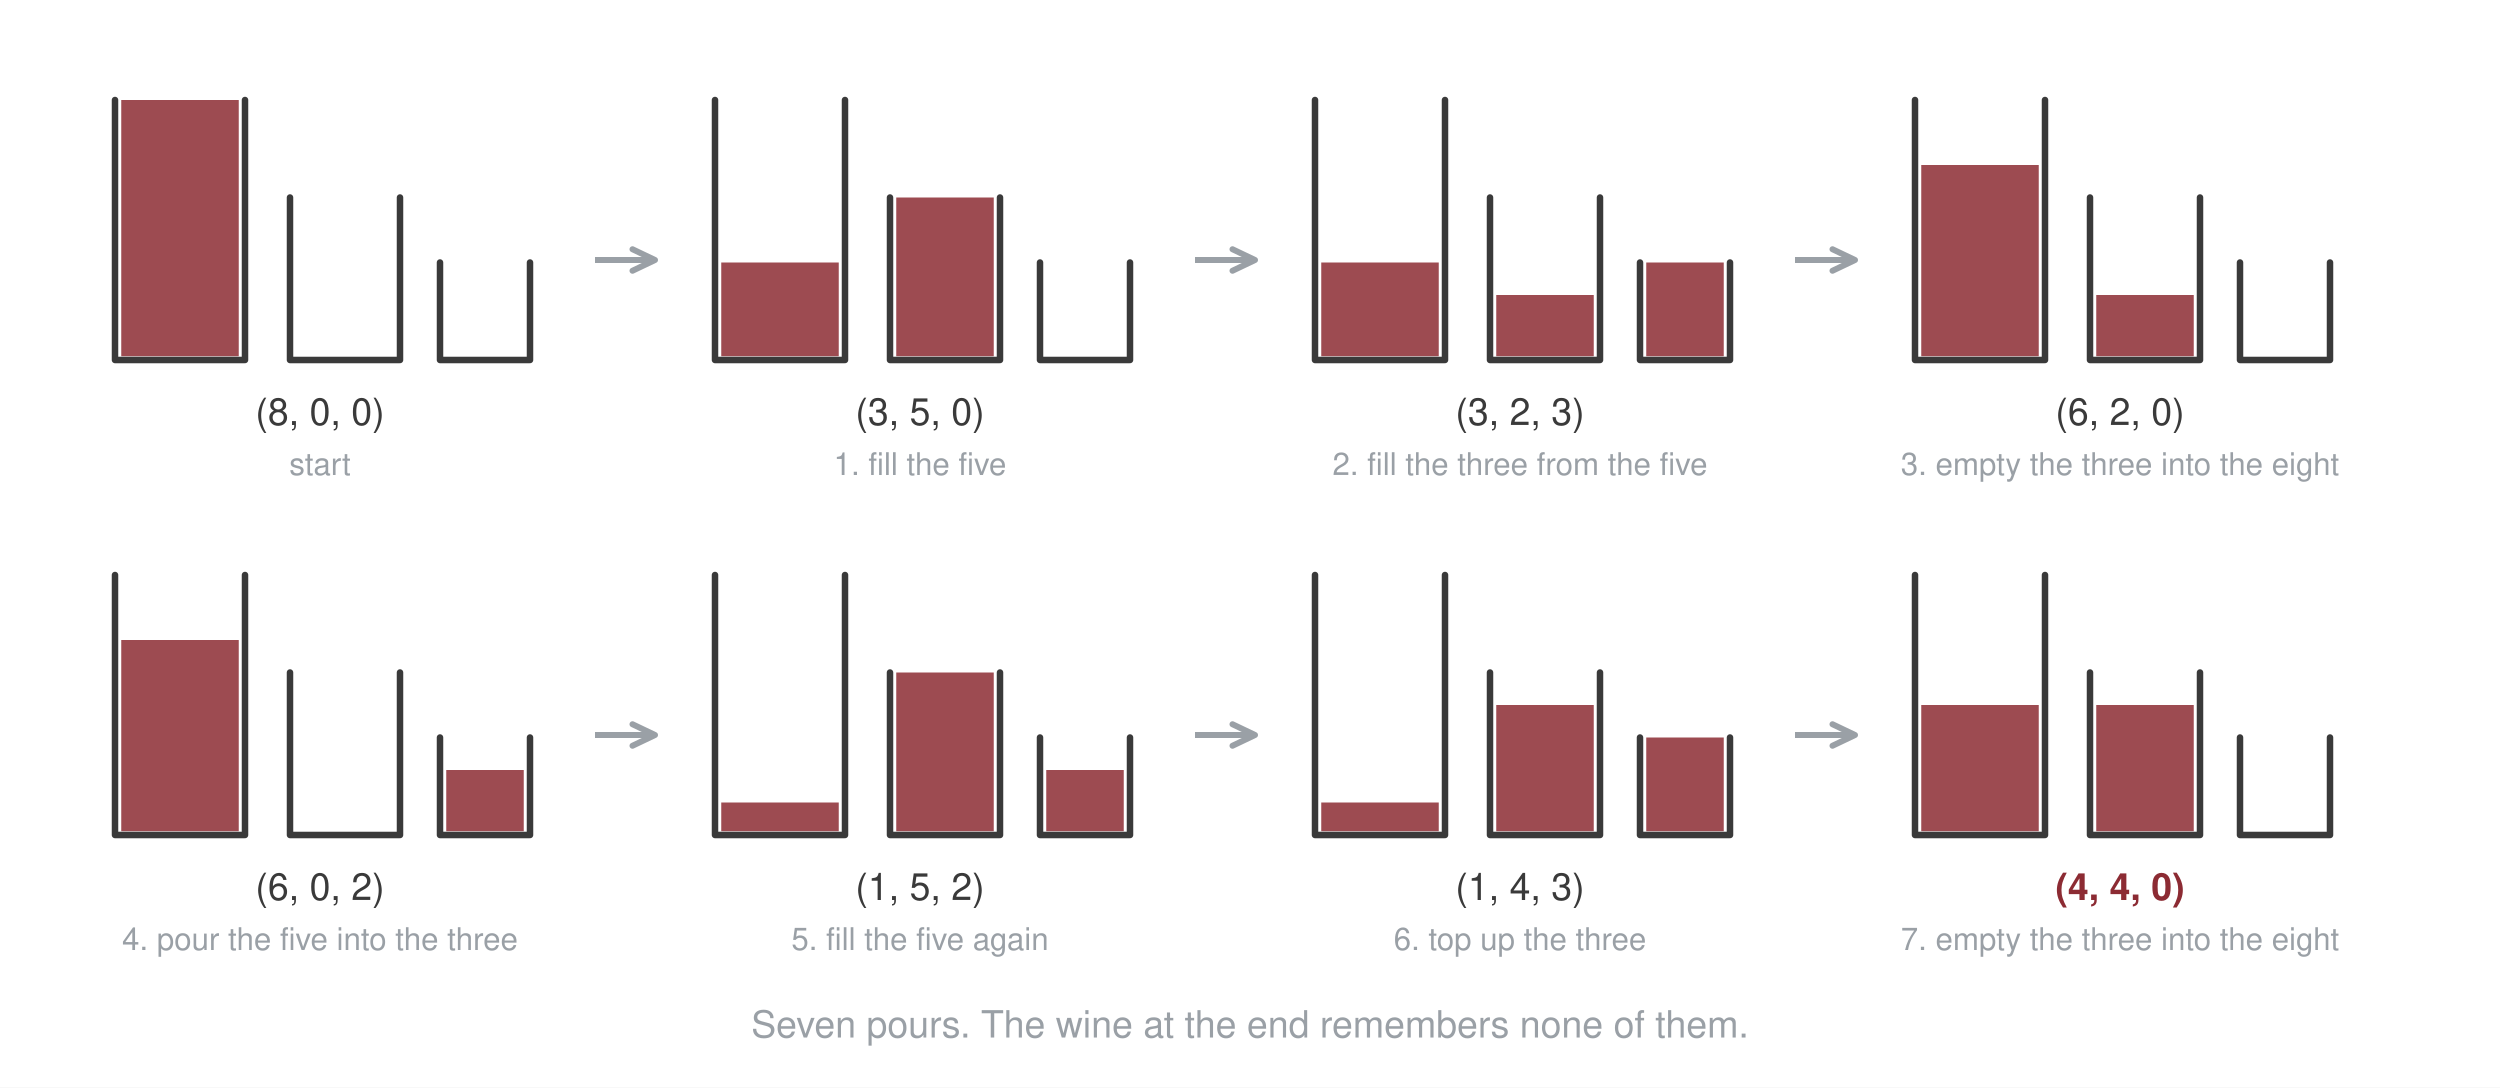
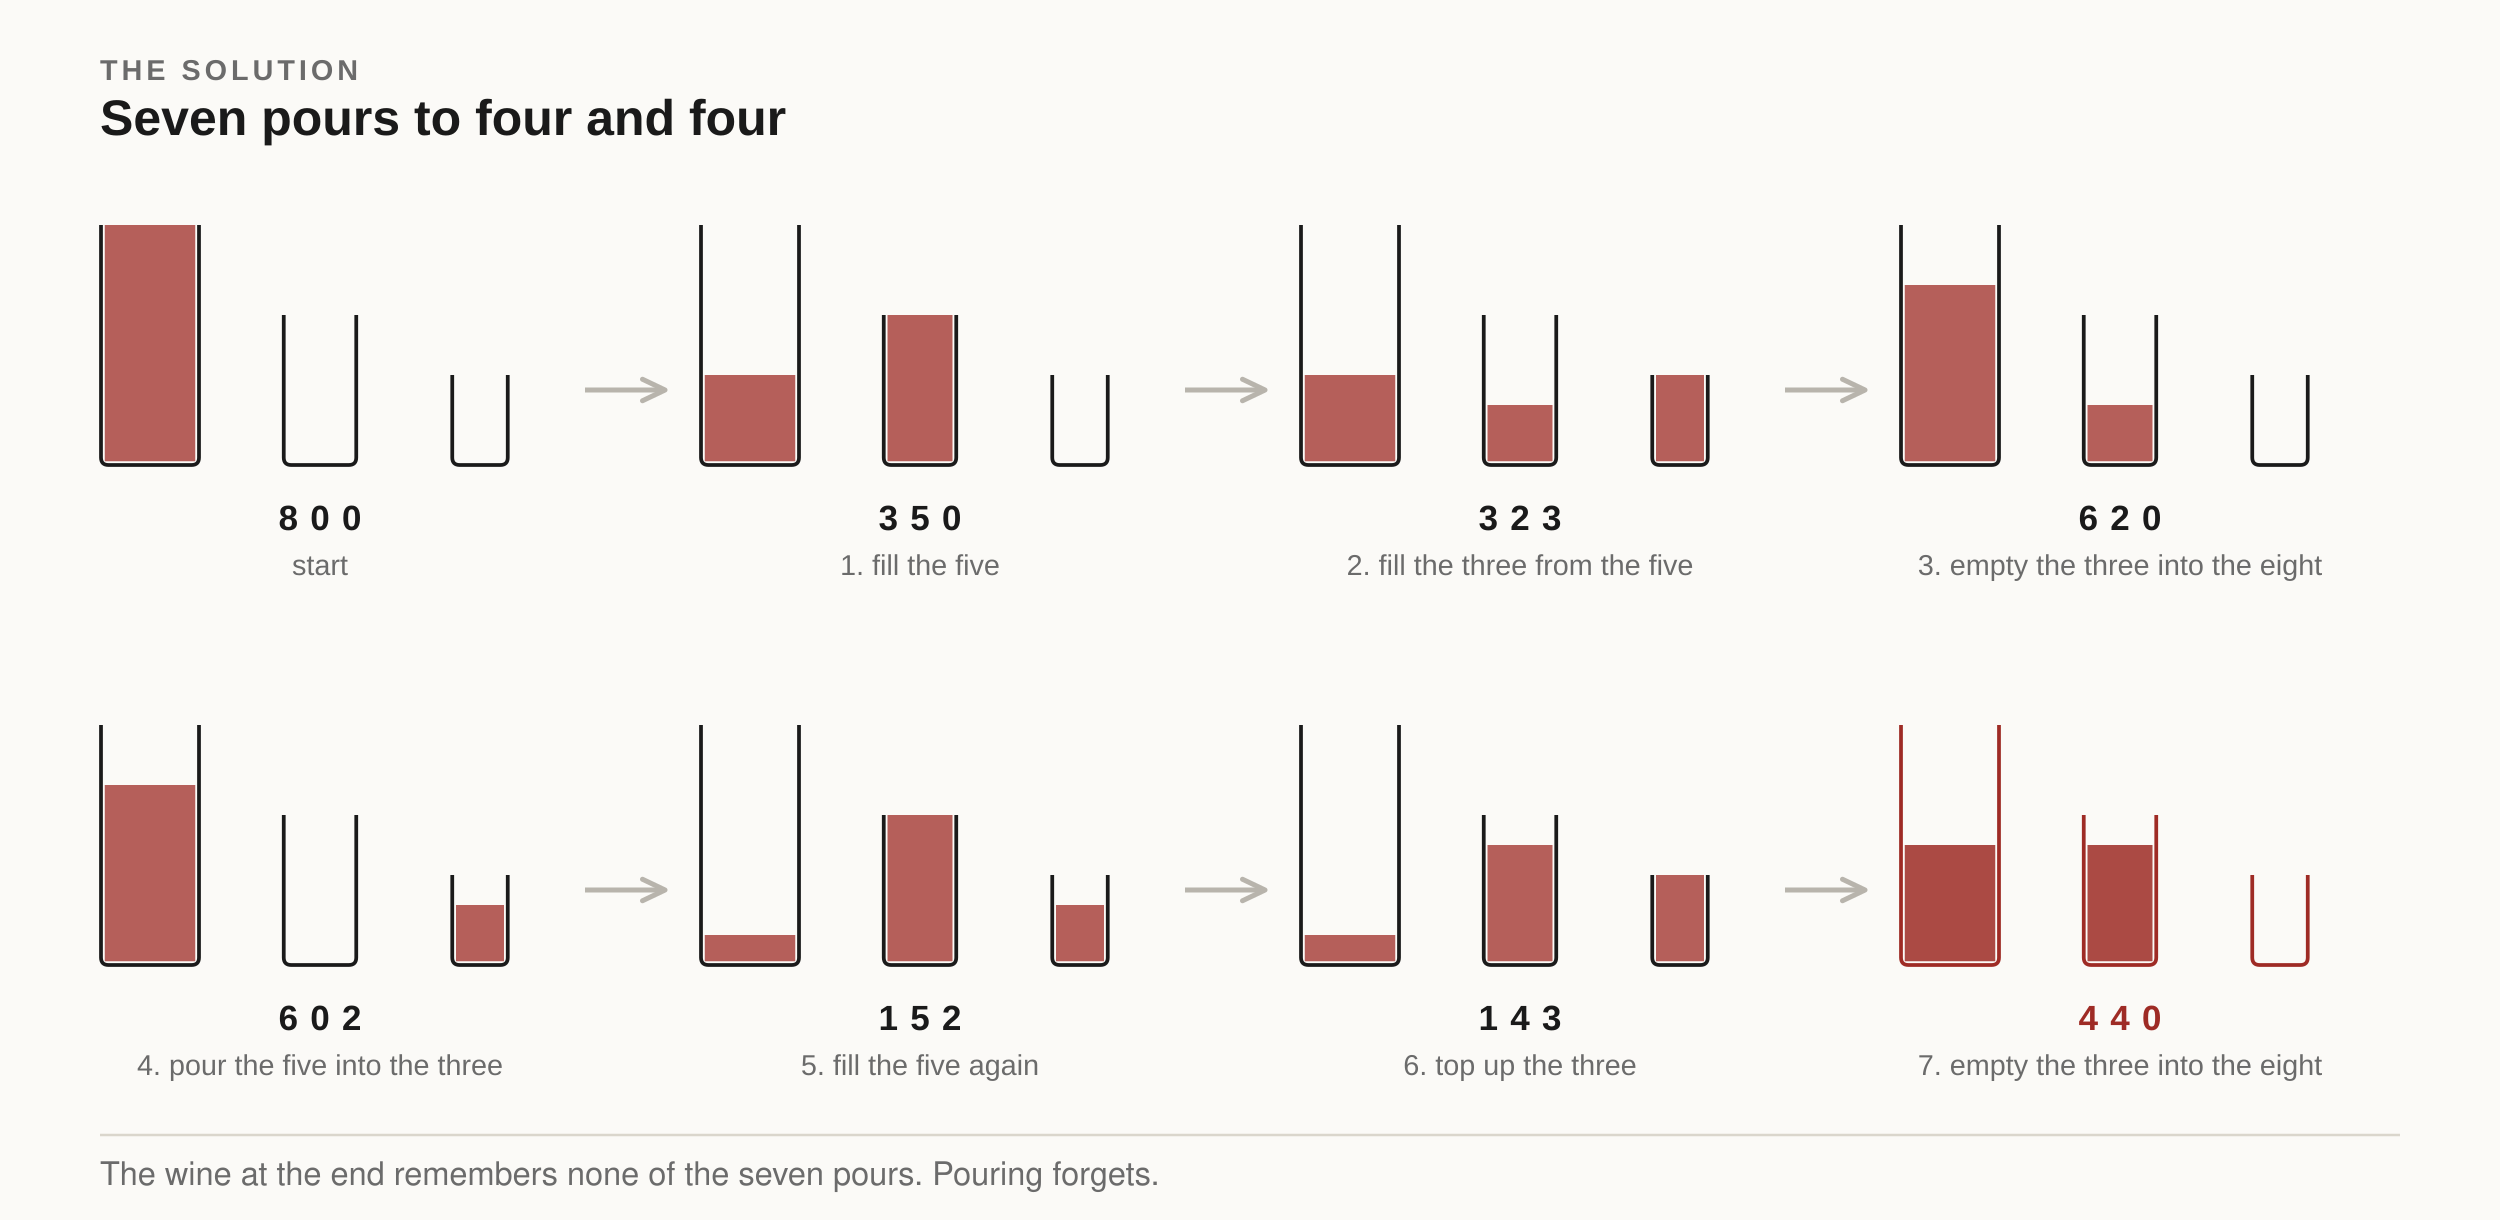
- <svg xmlns="http://www.w3.org/2000/svg" viewBox="0 0 1000 435" font-family="Helvetica, Arial, sans-serif">
-   <rect width="1000" height="435" fill="white" />
-   <rect x="48.5" y="40" width="47" height="102.5" fill="#8C2B33" opacity="0.85" />
-   <path d="M 46 40 L 46 144 L 98 144 L 98 40" fill="none" stroke="#3A3A3A" stroke-width="2.6" stroke-linejoin="round" stroke-linecap="round" />
-   <path d="M 116 79 L 116 144 L 160 144 L 160 79" fill="none" stroke="#3A3A3A" stroke-width="2.6" stroke-linejoin="round" stroke-linecap="round" />
-   <path d="M 176 105 L 176 144 L 212 144 L 212 105" fill="none" stroke="#3A3A3A" stroke-width="2.6" stroke-linejoin="round" stroke-linecap="round" />
-   <text x="128" y="170" font-size="15" fill="#3A3A3A" text-anchor="middle" font-weight="normal">(8, 0, 0)</text>
-   <text x="128" y="190" font-size="12.5" fill="#9AA0A6" text-anchor="middle" font-weight="normal">start</text>
-   <line x1="238" y1="104" x2="262" y2="104" stroke="#9AA0A6" stroke-width="2.4" />
-   <path d="M 262 104 L 253.0 108.3 M 262 104 L 253.0 99.7" stroke="#9AA0A6" stroke-width="2.4" fill="none" stroke-linecap="round" />
-   <rect x="288.5" y="105" width="47" height="37.5" fill="#8C2B33" opacity="0.85" />
-   <path d="M 286 40 L 286 144 L 338 144 L 338 40" fill="none" stroke="#3A3A3A" stroke-width="2.6" stroke-linejoin="round" stroke-linecap="round" />
-   <rect x="358.5" y="79" width="39" height="63.5" fill="#8C2B33" opacity="0.85" />
-   <path d="M 356 79 L 356 144 L 400 144 L 400 79" fill="none" stroke="#3A3A3A" stroke-width="2.6" stroke-linejoin="round" stroke-linecap="round" />
-   <path d="M 416 105 L 416 144 L 452 144 L 452 105" fill="none" stroke="#3A3A3A" stroke-width="2.6" stroke-linejoin="round" stroke-linecap="round" />
-   <text x="368" y="170" font-size="15" fill="#3A3A3A" text-anchor="middle" font-weight="normal">(3, 5, 0)</text>
-   <text x="368" y="190" font-size="12.5" fill="#9AA0A6" text-anchor="middle" font-weight="normal">1. fill the five</text>
-   <line x1="478" y1="104" x2="502" y2="104" stroke="#9AA0A6" stroke-width="2.4" />
-   <path d="M 502 104 L 493.0 108.3 M 502 104 L 493.0 99.7" stroke="#9AA0A6" stroke-width="2.4" fill="none" stroke-linecap="round" />
-   <rect x="528.5" y="105" width="47" height="37.5" fill="#8C2B33" opacity="0.85" />
-   <path d="M 526 40 L 526 144 L 578 144 L 578 40" fill="none" stroke="#3A3A3A" stroke-width="2.6" stroke-linejoin="round" stroke-linecap="round" />
-   <rect x="598.5" y="118" width="39" height="24.5" fill="#8C2B33" opacity="0.85" />
-   <path d="M 596 79 L 596 144 L 640 144 L 640 79" fill="none" stroke="#3A3A3A" stroke-width="2.6" stroke-linejoin="round" stroke-linecap="round" />
-   <rect x="658.5" y="105" width="31" height="37.5" fill="#8C2B33" opacity="0.85" />
-   <path d="M 656 105 L 656 144 L 692 144 L 692 105" fill="none" stroke="#3A3A3A" stroke-width="2.6" stroke-linejoin="round" stroke-linecap="round" />
-   <text x="608" y="170" font-size="15" fill="#3A3A3A" text-anchor="middle" font-weight="normal">(3, 2, 3)</text>
-   <text x="608" y="190" font-size="12.5" fill="#9AA0A6" text-anchor="middle" font-weight="normal">2. fill the three from the five</text>
-   <line x1="718" y1="104" x2="742" y2="104" stroke="#9AA0A6" stroke-width="2.4" />
-   <path d="M 742 104 L 733.0 108.3 M 742 104 L 733.0 99.7" stroke="#9AA0A6" stroke-width="2.4" fill="none" stroke-linecap="round" />
-   <rect x="768.5" y="66" width="47" height="76.5" fill="#8C2B33" opacity="0.85" />
-   <path d="M 766 40 L 766 144 L 818 144 L 818 40" fill="none" stroke="#3A3A3A" stroke-width="2.6" stroke-linejoin="round" stroke-linecap="round" />
-   <rect x="838.5" y="118" width="39" height="24.5" fill="#8C2B33" opacity="0.85" />
-   <path d="M 836 79 L 836 144 L 880 144 L 880 79" fill="none" stroke="#3A3A3A" stroke-width="2.6" stroke-linejoin="round" stroke-linecap="round" />
-   <path d="M 896 105 L 896 144 L 932 144 L 932 105" fill="none" stroke="#3A3A3A" stroke-width="2.6" stroke-linejoin="round" stroke-linecap="round" />
-   <text x="848" y="170" font-size="15" fill="#3A3A3A" text-anchor="middle" font-weight="normal">(6, 2, 0)</text>
-   <text x="848" y="190" font-size="12.5" fill="#9AA0A6" text-anchor="middle" font-weight="normal">3. empty the three into the eight</text>
-   <rect x="48.5" y="256" width="47" height="76.5" fill="#8C2B33" opacity="0.85" />
-   <path d="M 46 230 L 46 334 L 98 334 L 98 230" fill="none" stroke="#3A3A3A" stroke-width="2.6" stroke-linejoin="round" stroke-linecap="round" />
-   <path d="M 116 269 L 116 334 L 160 334 L 160 269" fill="none" stroke="#3A3A3A" stroke-width="2.6" stroke-linejoin="round" stroke-linecap="round" />
-   <rect x="178.5" y="308" width="31" height="24.5" fill="#8C2B33" opacity="0.85" />
-   <path d="M 176 295 L 176 334 L 212 334 L 212 295" fill="none" stroke="#3A3A3A" stroke-width="2.6" stroke-linejoin="round" stroke-linecap="round" />
-   <text x="128" y="360" font-size="15" fill="#3A3A3A" text-anchor="middle" font-weight="normal">(6, 0, 2)</text>
-   <text x="128" y="380" font-size="12.5" fill="#9AA0A6" text-anchor="middle" font-weight="normal">4. pour the five into the three</text>
-   <line x1="238" y1="294" x2="262" y2="294" stroke="#9AA0A6" stroke-width="2.4" />
-   <path d="M 262 294 L 253.0 298.3 M 262 294 L 253.0 289.7" stroke="#9AA0A6" stroke-width="2.4" fill="none" stroke-linecap="round" />
-   <rect x="288.5" y="321" width="47" height="11.5" fill="#8C2B33" opacity="0.85" />
-   <path d="M 286 230 L 286 334 L 338 334 L 338 230" fill="none" stroke="#3A3A3A" stroke-width="2.6" stroke-linejoin="round" stroke-linecap="round" />
-   <rect x="358.5" y="269" width="39" height="63.5" fill="#8C2B33" opacity="0.85" />
-   <path d="M 356 269 L 356 334 L 400 334 L 400 269" fill="none" stroke="#3A3A3A" stroke-width="2.6" stroke-linejoin="round" stroke-linecap="round" />
-   <rect x="418.5" y="308" width="31" height="24.5" fill="#8C2B33" opacity="0.85" />
-   <path d="M 416 295 L 416 334 L 452 334 L 452 295" fill="none" stroke="#3A3A3A" stroke-width="2.6" stroke-linejoin="round" stroke-linecap="round" />
-   <text x="368" y="360" font-size="15" fill="#3A3A3A" text-anchor="middle" font-weight="normal">(1, 5, 2)</text>
-   <text x="368" y="380" font-size="12.5" fill="#9AA0A6" text-anchor="middle" font-weight="normal">5. fill the five again</text>
-   <line x1="478" y1="294" x2="502" y2="294" stroke="#9AA0A6" stroke-width="2.4" />
-   <path d="M 502 294 L 493.0 298.3 M 502 294 L 493.0 289.7" stroke="#9AA0A6" stroke-width="2.4" fill="none" stroke-linecap="round" />
-   <rect x="528.5" y="321" width="47" height="11.5" fill="#8C2B33" opacity="0.85" />
-   <path d="M 526 230 L 526 334 L 578 334 L 578 230" fill="none" stroke="#3A3A3A" stroke-width="2.6" stroke-linejoin="round" stroke-linecap="round" />
-   <rect x="598.5" y="282" width="39" height="50.5" fill="#8C2B33" opacity="0.85" />
-   <path d="M 596 269 L 596 334 L 640 334 L 640 269" fill="none" stroke="#3A3A3A" stroke-width="2.6" stroke-linejoin="round" stroke-linecap="round" />
-   <rect x="658.5" y="295" width="31" height="37.5" fill="#8C2B33" opacity="0.85" />
-   <path d="M 656 295 L 656 334 L 692 334 L 692 295" fill="none" stroke="#3A3A3A" stroke-width="2.6" stroke-linejoin="round" stroke-linecap="round" />
-   <text x="608" y="360" font-size="15" fill="#3A3A3A" text-anchor="middle" font-weight="normal">(1, 4, 3)</text>
-   <text x="608" y="380" font-size="12.5" fill="#9AA0A6" text-anchor="middle" font-weight="normal">6. top up the three</text>
-   <line x1="718" y1="294" x2="742" y2="294" stroke="#9AA0A6" stroke-width="2.4" />
-   <path d="M 742 294 L 733.0 298.3 M 742 294 L 733.0 289.7" stroke="#9AA0A6" stroke-width="2.4" fill="none" stroke-linecap="round" />
-   <rect x="768.5" y="282" width="47" height="50.5" fill="#8C2B33" opacity="0.85" />
-   <path d="M 766 230 L 766 334 L 818 334 L 818 230" fill="none" stroke="#3A3A3A" stroke-width="2.6" stroke-linejoin="round" stroke-linecap="round" />
-   <rect x="838.5" y="282" width="39" height="50.5" fill="#8C2B33" opacity="0.85" />
-   <path d="M 836 269 L 836 334 L 880 334 L 880 269" fill="none" stroke="#3A3A3A" stroke-width="2.6" stroke-linejoin="round" stroke-linecap="round" />
-   <path d="M 896 295 L 896 334 L 932 334 L 932 295" fill="none" stroke="#3A3A3A" stroke-width="2.6" stroke-linejoin="round" stroke-linecap="round" />
-   <text x="848" y="360" font-size="15" fill="#8C2B33" text-anchor="middle" font-weight="bold">(4, 4, 0)</text>
-   <text x="848" y="380" font-size="12.5" fill="#9AA0A6" text-anchor="middle" font-weight="normal">7. empty the three into the eight</text>
-   <text x="500" y="415" font-size="15" fill="#9AA0A6" text-anchor="middle" font-weight="normal">Seven pours. The wine at the end remembers none of them.</text>
+ <svg xmlns="http://www.w3.org/2000/svg" viewBox="0 0 1000 488" font-family="'Helvetica Neue', 'Arial Narrow', Helvetica, Arial, sans-serif">
+   <rect width="1000" height="488" fill="#FBFAF7" />
+   <text x="40" y="32" font-size="11.5" fill="#6B6B6B" text-anchor="start" font-weight="bold" font-family="'Helvetica Neue Condensed', 'Arial Narrow', 'Helvetica Neue', Arial, sans-serif" letter-spacing="1.6" style="font-variant-numeric:tabular-nums">THE SOLUTION</text>
+   <text x="40" y="54" font-size="20" fill="#1A1A1A" text-anchor="start" font-weight="bold" font-family="'Helvetica Neue Condensed', 'Arial Narrow', 'Helvetica Neue', Arial, sans-serif" style="font-variant-numeric:tabular-nums">Seven pours to four and four</text>
+   <rect x="41.9" y="90.0" width="36.2" height="94.5" fill="#9E2B25" opacity="0.75" />
+   <path d="M 40.4 90.0 L 40.4 183 Q 40.4 186 43.4 186 L 76.6 186 Q 79.6 186 79.6 183 L 79.6 90.0" fill="none" stroke="#1A1A1A" stroke-width="1.5" stroke-linejoin="round" />
+   <path d="M 113.5 126.0 L 113.5 183 Q 113.5 186 116.5 186 L 139.5 186 Q 142.5 186 142.5 183 L 142.5 126.0" fill="none" stroke="#1A1A1A" stroke-width="1.5" stroke-linejoin="round" />
+   <path d="M 180.9 150.0 L 180.9 183 Q 180.9 186 183.9 186 L 200.1 186 Q 203.1 186 203.1 183 L 203.1 150.0" fill="none" stroke="#1A1A1A" stroke-width="1.5" stroke-linejoin="round" />
+   <text x="128" y="212" font-size="14" fill="#1A1A1A" text-anchor="middle" font-weight="bold" font-family="'Helvetica Neue Condensed', 'Arial Narrow', 'Helvetica Neue', Arial, sans-serif" letter-spacing="0.5" style="font-variant-numeric:tabular-nums">8  0  0</text>
+   <text x="128" y="230" font-size="11.5" fill="#6B6B6B" text-anchor="middle" font-weight="normal" font-family="'Helvetica Neue Condensed', 'Arial Narrow', 'Helvetica Neue', Arial, sans-serif" style="font-variant-numeric:tabular-nums">start</text>
+   <line x1="234" y1="156" x2="266" y2="156" stroke="#B8B4AC" stroke-width="2" />
+   <path d="M 266 156 L 257.0 160.3 M 266 156 L 257.0 151.7" stroke="#B8B4AC" stroke-width="2" fill="none" stroke-linecap="round" />
+   <rect x="281.9" y="150.0" width="36.2" height="34.5" fill="#9E2B25" opacity="0.75" />
+   <path d="M 280.4 90.0 L 280.4 183 Q 280.4 186 283.4 186 L 316.6 186 Q 319.6 186 319.6 183 L 319.6 90.0" fill="none" stroke="#1A1A1A" stroke-width="1.5" stroke-linejoin="round" />
+   <rect x="355.0" y="126.0" width="26.0" height="58.5" fill="#9E2B25" opacity="0.75" />
+   <path d="M 353.5 126.0 L 353.5 183 Q 353.5 186 356.5 186 L 379.5 186 Q 382.5 186 382.5 183 L 382.5 126.0" fill="none" stroke="#1A1A1A" stroke-width="1.5" stroke-linejoin="round" />
+   <path d="M 420.9 150.0 L 420.9 183 Q 420.9 186 423.9 186 L 440.1 186 Q 443.1 186 443.1 183 L 443.1 150.0" fill="none" stroke="#1A1A1A" stroke-width="1.5" stroke-linejoin="round" />
+   <text x="368" y="212" font-size="14" fill="#1A1A1A" text-anchor="middle" font-weight="bold" font-family="'Helvetica Neue Condensed', 'Arial Narrow', 'Helvetica Neue', Arial, sans-serif" letter-spacing="0.5" style="font-variant-numeric:tabular-nums">3  5  0</text>
+   <text x="368" y="230" font-size="11.5" fill="#6B6B6B" text-anchor="middle" font-weight="normal" font-family="'Helvetica Neue Condensed', 'Arial Narrow', 'Helvetica Neue', Arial, sans-serif" style="font-variant-numeric:tabular-nums">1. fill the five</text>
+   <line x1="474" y1="156" x2="506" y2="156" stroke="#B8B4AC" stroke-width="2" />
+   <path d="M 506 156 L 497.0 160.3 M 506 156 L 497.0 151.7" stroke="#B8B4AC" stroke-width="2" fill="none" stroke-linecap="round" />
+   <rect x="521.9" y="150.0" width="36.2" height="34.5" fill="#9E2B25" opacity="0.75" />
+   <path d="M 520.4 90.0 L 520.4 183 Q 520.4 186 523.4 186 L 556.6 186 Q 559.6 186 559.6 183 L 559.6 90.0" fill="none" stroke="#1A1A1A" stroke-width="1.5" stroke-linejoin="round" />
+   <rect x="595.0" y="162.0" width="26.0" height="22.5" fill="#9E2B25" opacity="0.75" />
+   <path d="M 593.5 126.0 L 593.5 183 Q 593.5 186 596.5 186 L 619.5 186 Q 622.5 186 622.5 183 L 622.5 126.0" fill="none" stroke="#1A1A1A" stroke-width="1.5" stroke-linejoin="round" />
+   <rect x="662.4" y="150.0" width="19.2" height="34.5" fill="#9E2B25" opacity="0.75" />
+   <path d="M 660.9 150.0 L 660.9 183 Q 660.9 186 663.9 186 L 680.1 186 Q 683.1 186 683.1 183 L 683.1 150.0" fill="none" stroke="#1A1A1A" stroke-width="1.5" stroke-linejoin="round" />
+   <text x="608" y="212" font-size="14" fill="#1A1A1A" text-anchor="middle" font-weight="bold" font-family="'Helvetica Neue Condensed', 'Arial Narrow', 'Helvetica Neue', Arial, sans-serif" letter-spacing="0.5" style="font-variant-numeric:tabular-nums">3  2  3</text>
+   <text x="608" y="230" font-size="11.5" fill="#6B6B6B" text-anchor="middle" font-weight="normal" font-family="'Helvetica Neue Condensed', 'Arial Narrow', 'Helvetica Neue', Arial, sans-serif" style="font-variant-numeric:tabular-nums">2. fill the three from the five</text>
+   <line x1="714" y1="156" x2="746" y2="156" stroke="#B8B4AC" stroke-width="2" />
+   <path d="M 746 156 L 737.0 160.3 M 746 156 L 737.0 151.7" stroke="#B8B4AC" stroke-width="2" fill="none" stroke-linecap="round" />
+   <rect x="761.9" y="114.0" width="36.2" height="70.5" fill="#9E2B25" opacity="0.75" />
+   <path d="M 760.4 90.0 L 760.4 183 Q 760.4 186 763.4 186 L 796.6 186 Q 799.6 186 799.6 183 L 799.6 90.0" fill="none" stroke="#1A1A1A" stroke-width="1.5" stroke-linejoin="round" />
+   <rect x="835.0" y="162.0" width="26.0" height="22.5" fill="#9E2B25" opacity="0.75" />
+   <path d="M 833.5 126.0 L 833.5 183 Q 833.5 186 836.5 186 L 859.5 186 Q 862.5 186 862.5 183 L 862.5 126.0" fill="none" stroke="#1A1A1A" stroke-width="1.5" stroke-linejoin="round" />
+   <path d="M 900.9 150.0 L 900.9 183 Q 900.9 186 903.9 186 L 920.1 186 Q 923.1 186 923.1 183 L 923.1 150.0" fill="none" stroke="#1A1A1A" stroke-width="1.5" stroke-linejoin="round" />
+   <text x="848" y="212" font-size="14" fill="#1A1A1A" text-anchor="middle" font-weight="bold" font-family="'Helvetica Neue Condensed', 'Arial Narrow', 'Helvetica Neue', Arial, sans-serif" letter-spacing="0.5" style="font-variant-numeric:tabular-nums">6  2  0</text>
+   <text x="848" y="230" font-size="11.5" fill="#6B6B6B" text-anchor="middle" font-weight="normal" font-family="'Helvetica Neue Condensed', 'Arial Narrow', 'Helvetica Neue', Arial, sans-serif" style="font-variant-numeric:tabular-nums">3. empty the three into the eight</text>
+   <rect x="41.9" y="314.0" width="36.2" height="70.5" fill="#9E2B25" opacity="0.75" />
+   <path d="M 40.4 290.0 L 40.4 383 Q 40.4 386 43.4 386 L 76.6 386 Q 79.6 386 79.6 383 L 79.6 290.0" fill="none" stroke="#1A1A1A" stroke-width="1.5" stroke-linejoin="round" />
+   <path d="M 113.5 326.0 L 113.5 383 Q 113.5 386 116.5 386 L 139.5 386 Q 142.5 386 142.5 383 L 142.5 326.0" fill="none" stroke="#1A1A1A" stroke-width="1.5" stroke-linejoin="round" />
+   <rect x="182.4" y="362.0" width="19.2" height="22.5" fill="#9E2B25" opacity="0.75" />
+   <path d="M 180.9 350.0 L 180.9 383 Q 180.9 386 183.9 386 L 200.1 386 Q 203.1 386 203.1 383 L 203.1 350.0" fill="none" stroke="#1A1A1A" stroke-width="1.5" stroke-linejoin="round" />
+   <text x="128" y="412" font-size="14" fill="#1A1A1A" text-anchor="middle" font-weight="bold" font-family="'Helvetica Neue Condensed', 'Arial Narrow', 'Helvetica Neue', Arial, sans-serif" letter-spacing="0.5" style="font-variant-numeric:tabular-nums">6  0  2</text>
+   <text x="128" y="430" font-size="11.5" fill="#6B6B6B" text-anchor="middle" font-weight="normal" font-family="'Helvetica Neue Condensed', 'Arial Narrow', 'Helvetica Neue', Arial, sans-serif" style="font-variant-numeric:tabular-nums">4. pour the five into the three</text>
+   <line x1="234" y1="356" x2="266" y2="356" stroke="#B8B4AC" stroke-width="2" />
+   <path d="M 266 356 L 257.0 360.3 M 266 356 L 257.0 351.7" stroke="#B8B4AC" stroke-width="2" fill="none" stroke-linecap="round" />
+   <rect x="281.9" y="374.0" width="36.2" height="10.5" fill="#9E2B25" opacity="0.75" />
+   <path d="M 280.4 290.0 L 280.4 383 Q 280.4 386 283.4 386 L 316.6 386 Q 319.6 386 319.6 383 L 319.6 290.0" fill="none" stroke="#1A1A1A" stroke-width="1.5" stroke-linejoin="round" />
+   <rect x="355.0" y="326.0" width="26.0" height="58.5" fill="#9E2B25" opacity="0.75" />
+   <path d="M 353.5 326.0 L 353.5 383 Q 353.5 386 356.5 386 L 379.5 386 Q 382.5 386 382.5 383 L 382.5 326.0" fill="none" stroke="#1A1A1A" stroke-width="1.5" stroke-linejoin="round" />
+   <rect x="422.4" y="362.0" width="19.2" height="22.5" fill="#9E2B25" opacity="0.75" />
+   <path d="M 420.9 350.0 L 420.9 383 Q 420.9 386 423.9 386 L 440.1 386 Q 443.1 386 443.1 383 L 443.1 350.0" fill="none" stroke="#1A1A1A" stroke-width="1.5" stroke-linejoin="round" />
+   <text x="368" y="412" font-size="14" fill="#1A1A1A" text-anchor="middle" font-weight="bold" font-family="'Helvetica Neue Condensed', 'Arial Narrow', 'Helvetica Neue', Arial, sans-serif" letter-spacing="0.5" style="font-variant-numeric:tabular-nums">1  5  2</text>
+   <text x="368" y="430" font-size="11.5" fill="#6B6B6B" text-anchor="middle" font-weight="normal" font-family="'Helvetica Neue Condensed', 'Arial Narrow', 'Helvetica Neue', Arial, sans-serif" style="font-variant-numeric:tabular-nums">5. fill the five again</text>
+   <line x1="474" y1="356" x2="506" y2="356" stroke="#B8B4AC" stroke-width="2" />
+   <path d="M 506 356 L 497.0 360.3 M 506 356 L 497.0 351.7" stroke="#B8B4AC" stroke-width="2" fill="none" stroke-linecap="round" />
+   <rect x="521.9" y="374.0" width="36.2" height="10.5" fill="#9E2B25" opacity="0.75" />
+   <path d="M 520.4 290.0 L 520.4 383 Q 520.4 386 523.4 386 L 556.6 386 Q 559.6 386 559.6 383 L 559.6 290.0" fill="none" stroke="#1A1A1A" stroke-width="1.5" stroke-linejoin="round" />
+   <rect x="595.0" y="338.0" width="26.0" height="46.5" fill="#9E2B25" opacity="0.75" />
+   <path d="M 593.5 326.0 L 593.5 383 Q 593.5 386 596.5 386 L 619.5 386 Q 622.5 386 622.5 383 L 622.5 326.0" fill="none" stroke="#1A1A1A" stroke-width="1.5" stroke-linejoin="round" />
+   <rect x="662.4" y="350.0" width="19.2" height="34.5" fill="#9E2B25" opacity="0.75" />
+   <path d="M 660.9 350.0 L 660.9 383 Q 660.9 386 663.9 386 L 680.1 386 Q 683.1 386 683.1 383 L 683.1 350.0" fill="none" stroke="#1A1A1A" stroke-width="1.5" stroke-linejoin="round" />
+   <text x="608" y="412" font-size="14" fill="#1A1A1A" text-anchor="middle" font-weight="bold" font-family="'Helvetica Neue Condensed', 'Arial Narrow', 'Helvetica Neue', Arial, sans-serif" letter-spacing="0.5" style="font-variant-numeric:tabular-nums">1  4  3</text>
+   <text x="608" y="430" font-size="11.5" fill="#6B6B6B" text-anchor="middle" font-weight="normal" font-family="'Helvetica Neue Condensed', 'Arial Narrow', 'Helvetica Neue', Arial, sans-serif" style="font-variant-numeric:tabular-nums">6. top up the three</text>
+   <line x1="714" y1="356" x2="746" y2="356" stroke="#B8B4AC" stroke-width="2" />
+   <path d="M 746 356 L 737.0 360.3 M 746 356 L 737.0 351.7" stroke="#B8B4AC" stroke-width="2" fill="none" stroke-linecap="round" />
+   <rect x="761.9" y="338.0" width="36.2" height="46.5" fill="#9E2B25" opacity="0.85" />
+   <path d="M 760.4 290.0 L 760.4 383 Q 760.4 386 763.4 386 L 796.6 386 Q 799.6 386 799.6 383 L 799.6 290.0" fill="none" stroke="#9E2B25" stroke-width="1.5" stroke-linejoin="round" />
+   <rect x="835.0" y="338.0" width="26.0" height="46.5" fill="#9E2B25" opacity="0.85" />
+   <path d="M 833.5 326.0 L 833.5 383 Q 833.5 386 836.5 386 L 859.5 386 Q 862.5 386 862.5 383 L 862.5 326.0" fill="none" stroke="#9E2B25" stroke-width="1.5" stroke-linejoin="round" />
+   <path d="M 900.9 350.0 L 900.9 383 Q 900.9 386 903.9 386 L 920.1 386 Q 923.1 386 923.1 383 L 923.1 350.0" fill="none" stroke="#9E2B25" stroke-width="1.5" stroke-linejoin="round" />
+   <text x="848" y="412" font-size="14" fill="#9E2B25" text-anchor="middle" font-weight="bold" font-family="'Helvetica Neue Condensed', 'Arial Narrow', 'Helvetica Neue', Arial, sans-serif" letter-spacing="0.5" style="font-variant-numeric:tabular-nums">4  4  0</text>
+   <text x="848" y="430" font-size="11.5" fill="#6B6B6B" text-anchor="middle" font-weight="normal" font-family="'Helvetica Neue Condensed', 'Arial Narrow', 'Helvetica Neue', Arial, sans-serif" style="font-variant-numeric:tabular-nums">7. empty the three into the eight</text>
+   <line x1="40" y1="454" x2="960" y2="454" stroke="#DAD6CC" stroke-width="1" />
+   <text x="40" y="474" font-size="13" fill="#6B6B6B" text-anchor="start" font-weight="normal" style="font-variant-numeric:tabular-nums">The wine at the end remembers none of the seven pours. Pouring forgets.</text>
</svg>
